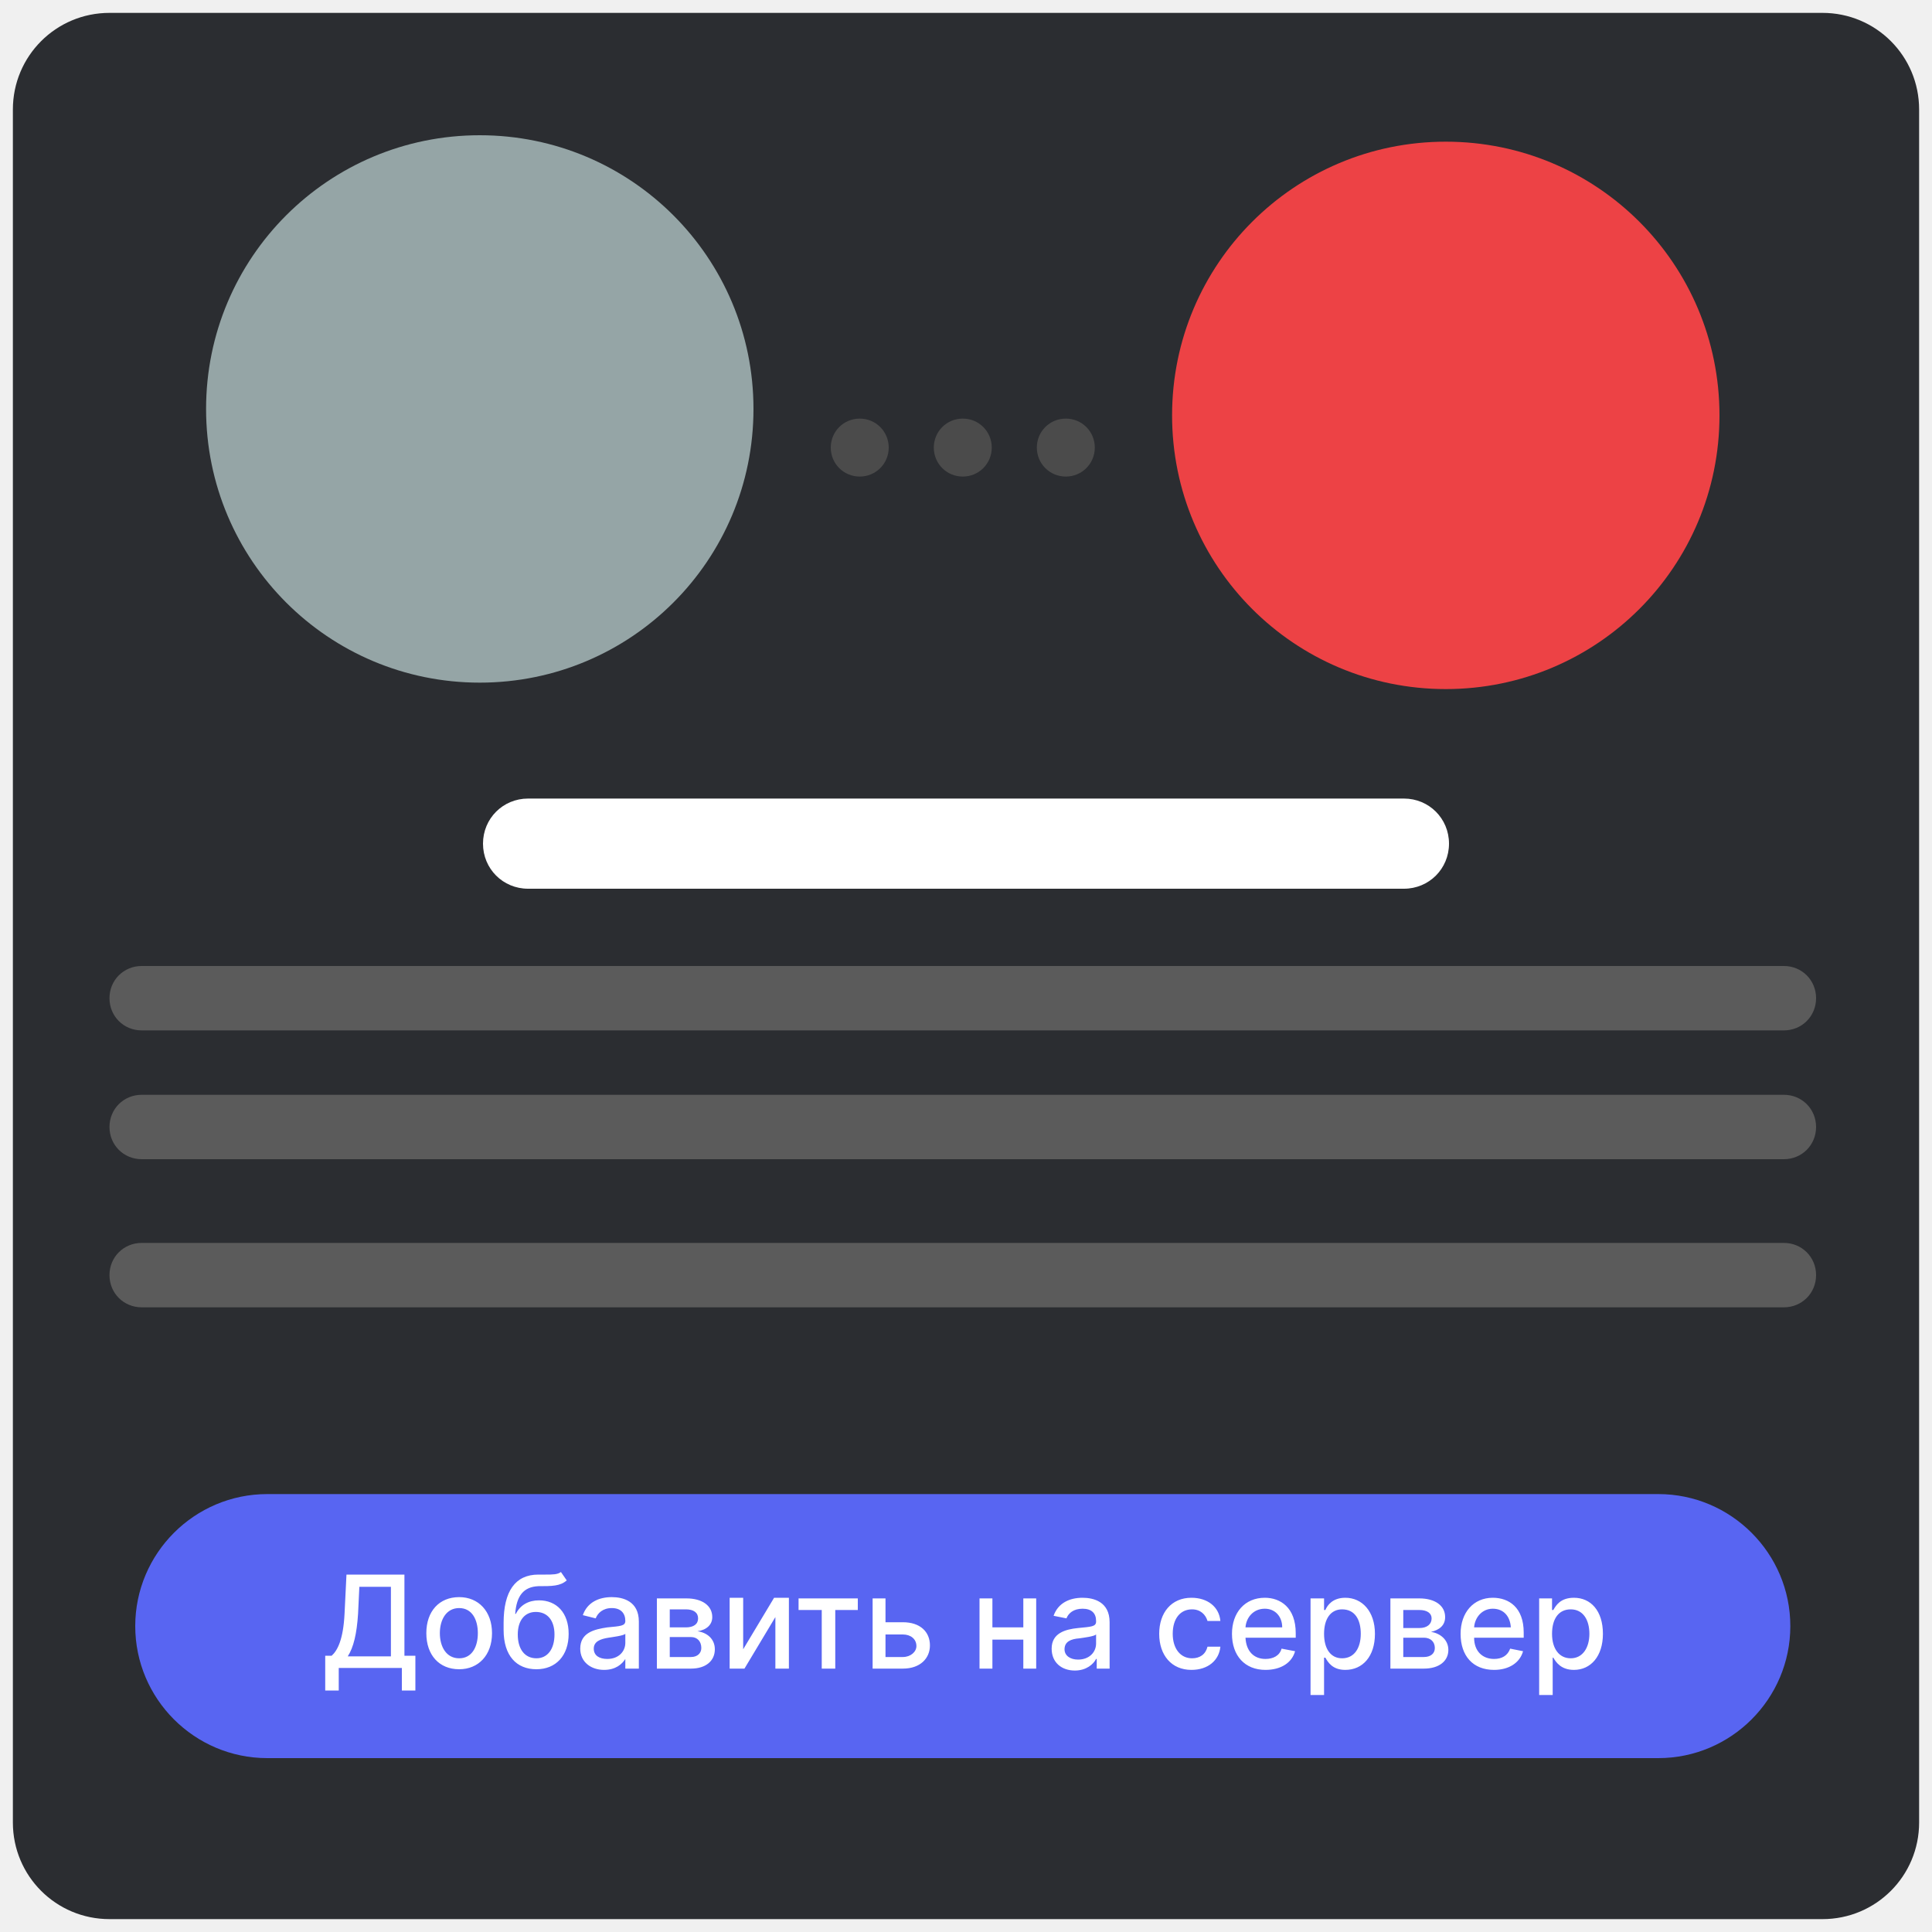
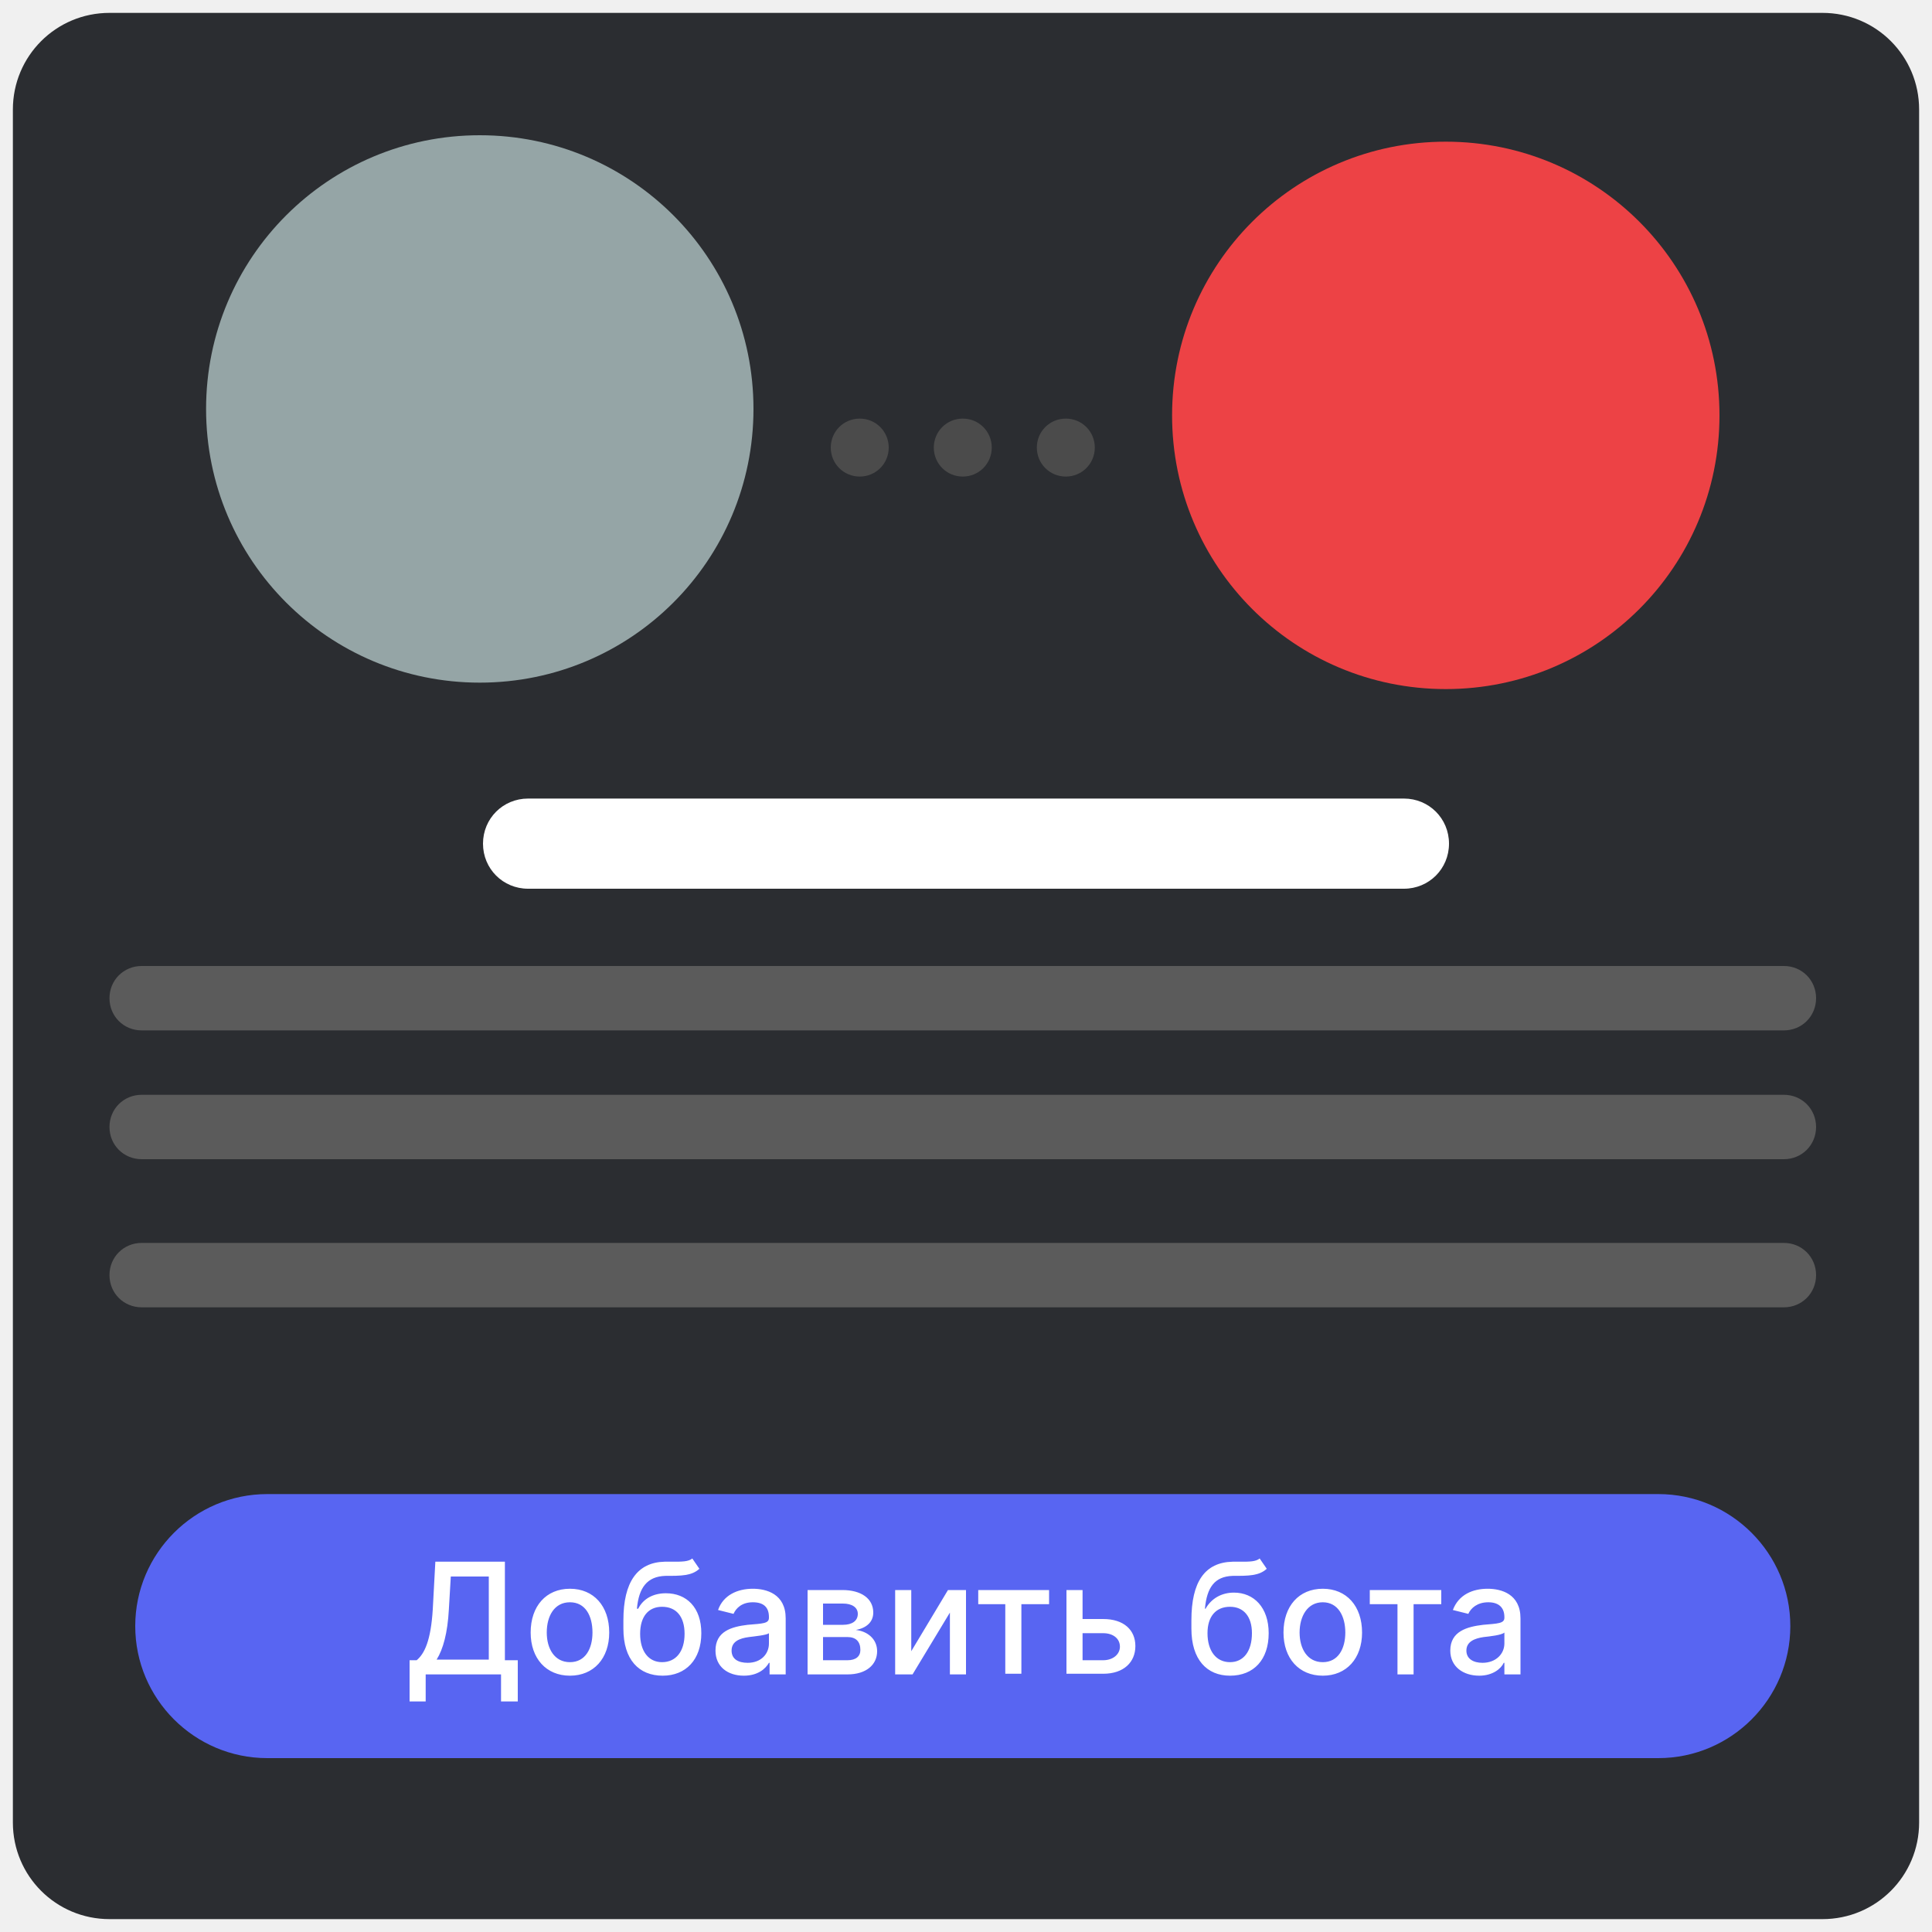
<svg xmlns="http://www.w3.org/2000/svg" version="1.2" viewBox="0 0 300 300" width="300" height="300">
  <style>
		.s0 { fill: #2b2d31 } 
		.s1 { fill: #ffffff } 
		.s2 { fill: #95a5a6 } 
		.s3 { fill: #5865f2 } 
		.s4 { fill: #ed4245 } 
		.s5 { fill: #4b4b4b } 
		.s6 { fill: #5b5b5b } 
	</style>
  <path id="форма 2" class="s0" d="m2 17c0-8.3 6.7-15 15-15h266c8.3 0 15 6.7 15 15v266c0 8.3-6.7 15-15 15h-266c-8.3 0-15-6.7-15-15z" />
  <path id="форма 7" class="s1" d="m75 131c0-3.9 3.1-7 7-7h136c3.9 0 7 3.1 7 7 0 3.9-3.1 7-7 7h-136c-3.9 0-7-3.1-7-7z" />
  <path id="форма 3" class="s2" d="m74.5 106c-23.5 0-42.5-19-42.5-42.5 0-23.5 19-42.5 42.5-42.5 23.5 0 42.5 19 42.5 42.5 0 23.5-19 42.5-42.5 42.5z" />
  <path id="форма 8" class="s3" d="m21 252.5c0-11.3 9.2-20.5 20.5-20.5h216c11.3 0 20.5 9.2 20.5 20.5 0 11.3-9.2 20.5-20.5 20.5h-216c-11.3 0-20.5-9.2-20.5-20.5z" />
  <path id="форма 4" class="s4" d="m224.5 107c-23.5 0-42.5-19-42.5-42.5 0-23.5 19-42.5 42.5-42.5 23.5 0 42.5 19 42.5 42.5 0 23.5-19 42.5-42.5 42.5z" />
  <path id="форма 5" class="s5" d="m133.5 74c-2.5 0-4.5-2-4.5-4.5 0-2.5 2-4.5 4.5-4.5 2.5 0 4.5 2 4.5 4.5 0 2.5-2 4.5-4.5 4.5zm32 0c-2.5 0-4.5-2-4.5-4.5 0-2.5 2-4.5 4.5-4.5 2.5 0 4.5 2 4.5 4.5 0 2.5-2 4.5-4.5 4.5zm-16 0c-2.5 0-4.5-2-4.5-4.5 0-2.5 2-4.5 4.5-4.5 2.5 0 4.5 2 4.5 4.5 0 2.5-2 4.5-4.5 4.5z" />
  <path id="форма 6" class="s6" d="m17 155c0-2.8 2.2-5 5-5h255c2.8 0 5 2.2 5 5 0 2.8-2.2 5-5 5h-255c-2.8 0-5-2.2-5-5zm0 20c0-2.8 2.2-5 5-5h255c2.8 0 5 2.2 5 5 0 2.8-2.2 5-5 5h-255c-2.8 0-5-2.2-5-5zm0 23c0-2.8 2.2-5 5-5h255c2.8 0 5 2.2 5 5 0 2.8-2.2 5-5 5h-255c-2.8 0-5-2.2-5-5z" />
-   <path id="Добавить на сервер" class="s1" aria-label="Добавить на сервер" d="m50.5 262.5h2.1v-3.5h9.8v3.5h2.1v-5.4h-1.7v-12.6h-9l-0.3 6.1c-0.2 4-1.1 5.7-2 6.5h-1zm3.5-5.3c0.9-1.4 1.4-3.5 1.6-6.6l0.2-4.2h4.9v10.8zm17.3 2c3 0 5.1-2.2 5.1-5.6 0-3.4-2.1-5.6-5.1-5.6-3.1 0-5.1 2.2-5.1 5.6 0 3.4 2 5.6 5.1 5.6zm0-1.7c-2 0-3-1.8-3-3.9 0-2.1 1-3.9 3-3.9 2 0 2.9 1.8 2.9 3.9 0 2.1-0.9 3.9-2.9 3.9zm15.8-13.4c-0.5 0.4-1.3 0.4-2.4 0.4-0.4 0-0.7 0-1.1 0-3.6 0-5.4 2.6-5.4 7.5v1.1c0 4 2 6.1 5.1 6.1 3 0 5-2.1 5-5.5 0-3.3-1.9-5.2-4.6-5.2-1.6 0-2.9 0.7-3.6 2.1h-0.1c0.2-2.8 1.3-4.2 3.6-4.3 2.1 0 3.4 0 4.4-0.9zm-3.8 13.4c-1.8 0-2.9-1.4-2.9-3.7 0-2.2 1.1-3.5 2.8-3.5 1.8 0 2.9 1.3 2.9 3.5 0 2.3-1.1 3.7-2.8 3.7zm10.5 1.8c1.8 0 2.8-0.9 3.3-1.7v1.5h2.1v-7.3c0-3.2-2.5-3.8-4.2-3.8-2 0-3.8 0.8-4.5 2.8l2 0.5c0.3-0.8 1.1-1.6 2.5-1.6 1.4 0 2.1 0.8 2.1 2 0 0.8-0.8 0.8-2.8 1-2 0.3-4.2 0.8-4.2 3.3 0 2.1 1.7 3.3 3.7 3.3zm0.5-1.7c-1.2 0-2.1-0.5-2.1-1.6 0-1.1 1-1.5 2.3-1.7 0.6-0.1 2.3-0.3 2.6-0.6v1.4c0 1.3-1 2.5-2.8 2.5zm7.7 1.5h5.3c2.3 0 3.7-1.2 3.7-3 0-1.6-1.2-2.6-2.7-2.8 1.4-0.2 2.3-1 2.3-2.2 0-1.8-1.6-2.9-4-2.9h-4.6zm2-1.8v-3.1h3.3c1 0 1.6 0.7 1.6 1.7 0 0.8-0.6 1.4-1.6 1.4zm0-4.6v-2.8h2.5c1.2 0 1.9 0.5 1.9 1.4 0 0.9-0.7 1.4-1.9 1.4zm11.4 3.4v-8h-2.1v11h2.3l4.8-8v8h2.1v-11h-2.3zm8.6-6.1h3.6v9.1h2.1v-9.1h3.5v-1.8h-9.2zm13.5 1.9v-3.7h-2v10.9h4.7c2.7 0 4.2-1.6 4.2-3.6 0-2.1-1.5-3.6-4.2-3.6zm0 1.9h2.7c1.2 0 2.1 0.7 2.1 1.8 0 0.9-0.9 1.7-2.1 1.7h-2.7zm16.6-5.6h-2v10.9h2v-4.5h4.8v4.5h2v-10.9h-2v4.5h-4.8zm12.8 11.2c1.8 0 2.9-1 3.3-1.8h0.1v1.5h2v-7.2c0-3.2-2.5-3.8-4.2-3.8-2 0-3.8 0.8-4.5 2.8l2 0.4c0.3-0.8 1.1-1.5 2.5-1.5 1.4 0 2.1 0.7 2.1 1.9v0.1c0 0.8-0.8 0.8-2.8 1-2 0.2-4.1 0.8-4.1 3.2 0 2.2 1.6 3.4 3.6 3.4zm0.5-1.7c-1.2 0-2.1-0.6-2.1-1.6 0-1.2 1-1.6 2.3-1.7 0.7-0.1 2.3-0.3 2.6-0.6v1.4c0 1.3-1 2.5-2.8 2.5zm17.6 1.6c2.6 0 4.3-1.5 4.5-3.6h-2c-0.3 1.2-1.2 1.8-2.4 1.8-1.8 0-3-1.5-3-3.8 0-2.4 1.2-3.8 3-3.8 1.3 0 2.1 0.8 2.4 1.8h2c-0.2-2.2-2-3.6-4.5-3.6-3.1 0-5 2.3-5 5.6 0 3.3 1.9 5.6 5 5.6zm11.5 0c2.4 0 4.1-1.1 4.6-2.9l-2.1-0.4c-0.3 1.1-1.3 1.6-2.5 1.6-1.8 0-3-1.2-3.1-3.3h7.8v-0.7c0-4-2.4-5.5-4.8-5.5-3.1 0-5.1 2.3-5.1 5.6 0 3.4 2 5.6 5.2 5.6zm-3.1-6.6c0.1-1.5 1.2-2.9 3-2.9 1.6 0 2.7 1.2 2.7 2.9zm10.1 10.5h2.1v-5.8h0.2c0.4 0.7 1.1 1.9 3.1 1.9 2.7 0 4.6-2.1 4.6-5.6 0-3.5-2-5.6-4.6-5.6-2 0-2.8 1.2-3.1 1.9h-0.2v-1.8h-2.1zm2.1-9.5c0-2.3 1-3.8 2.8-3.8 2 0 2.9 1.6 2.9 3.8 0 2.2-1 3.8-2.9 3.8-1.8 0-2.8-1.5-2.8-3.8zm10.3 5.4h5.2c2.4 0 3.8-1.2 3.8-2.9 0-1.6-1.3-2.6-2.7-2.8 1.3-0.3 2.2-1 2.2-2.3 0-1.8-1.6-2.9-4-2.9h-4.5zm2-1.8v-3h3.2c1 0 1.7 0.6 1.7 1.6 0 0.9-0.7 1.4-1.7 1.4zm0-4.5v-2.8h2.5c1.2 0 1.9 0.5 1.9 1.3 0 0.9-0.7 1.5-1.9 1.5zm14.1 6.5c2.3 0 4-1.1 4.5-2.9l-2-0.4c-0.4 1.1-1.3 1.6-2.5 1.6-1.8 0-3.1-1.2-3.1-3.3h7.7v-0.8c0-3.9-2.3-5.4-4.8-5.4-3 0-5 2.3-5 5.6 0 3.4 1.9 5.6 5.2 5.6zm-3.1-6.6c0.1-1.5 1.2-2.9 2.9-2.9 1.7 0 2.7 1.2 2.8 2.9zm10.1 10.5h2.1v-5.8h0.1c0.4 0.7 1.2 1.9 3.2 1.9 2.6 0 4.5-2.1 4.5-5.6 0-3.6-1.9-5.6-4.5-5.6-2.1 0-2.8 1.2-3.2 1.9h-0.2v-1.8h-2zm2-9.5c0-2.3 1-3.8 2.9-3.8 1.9 0 2.9 1.6 2.9 3.8 0 2.1-1 3.8-2.9 3.8-1.8 0-2.9-1.5-2.9-3.8z" />
+   <path id="Добавить бота" class="s1" aria-label="Добавить бота" d="m63.6 264.2h2.5v-4.2h11.7v4.2h2.6v-6.4h-2v-15.3h-10.8l-0.4 7.4c-0.3 4.9-1.3 6.9-2.5 7.9h-1.1zm4.2-6.5c1-1.6 1.7-4.1 1.9-7.8l0.3-5.1h5.9v12.9zm20.7 2.5c3.7 0 6.1-2.7 6.1-6.7 0-4.1-2.4-6.8-6.1-6.8-3.7 0-6.1 2.7-6.1 6.8 0 4 2.4 6.7 6.1 6.7zm0-2.1c-2.4 0-3.6-2.1-3.6-4.6 0-2.6 1.2-4.7 3.6-4.7 2.4 0 3.5 2.1 3.5 4.7 0 2.5-1.1 4.6-3.5 4.6zm19-16.1c-0.6 0.5-1.6 0.5-3 0.5-0.4 0-0.8 0-1.3 0-4.2 0.1-6.4 3.1-6.4 9.1v1.3c0 4.8 2.4 7.3 6.1 7.3 3.6 0 6-2.5 6-6.6 0-4-2.3-6.2-5.5-6.2-1.9 0-3.5 0.8-4.3 2.4h-0.2c0.3-3.3 1.6-5 4.4-5.1 2.5 0 4.1 0 5.3-1.1zm-4.7 16.1c-2.1 0-3.4-1.7-3.4-4.4 0-2.7 1.3-4.2 3.4-4.2 2.2 0 3.5 1.5 3.5 4.2 0 2.7-1.3 4.4-3.5 4.4zm12.7 2.1c2.2 0 3.4-1.1 3.9-2h0.1v1.8h2.5v-8.7c0-3.8-3-4.6-5.1-4.6-2.4 0-4.6 1-5.4 3.3l2.4 0.6c0.4-0.9 1.3-1.8 3-1.8 1.7 0 2.5 0.8 2.5 2.3v0.1c0 0.9-0.9 0.9-3.3 1.1-2.5 0.3-5 1-5 4 0 2.5 1.9 3.9 4.4 3.9zm0.6-2c-1.5 0-2.5-0.6-2.5-1.9 0-1.4 1.2-1.9 2.7-2.1 0.8-0.1 2.8-0.3 3.1-0.6v1.6c0 1.6-1.2 3-3.3 3zm9.3 1.8h6.2c2.9 0 4.6-1.5 4.6-3.6 0-1.9-1.5-3.1-3.3-3.3 1.6-0.3 2.7-1.2 2.7-2.7 0-2.2-1.9-3.5-4.8-3.5h-5.4zm2.4-2.2v-3.6h3.8c1.3 0 2 0.7 2 2 0 1-0.7 1.6-2 1.6zm0-5.5v-3.3h3.1c1.4 0 2.3 0.6 2.3 1.6 0 1.1-0.9 1.7-2.3 1.7zm13.7 4.1v-9.5h-2.5v13.1h2.7l5.8-9.6v9.6h2.5v-13.1h-2.8zm10.4-7.3h4.2v10.8h2.5v-10.8h4.3v-2.2h-11zm16.2 2.3v-4.5h-2.5v13h5.7c3.2 0 5-1.8 5-4.3 0-2.5-1.8-4.2-5-4.2zm0 2.2h3.2c1.5 0 2.6 0.8 2.6 2.1 0 1.2-1.1 2.1-2.6 2.1h-3.2zm27.5-11.6c-0.6 0.5-1.6 0.5-2.9 0.5-0.4 0-0.9 0-1.3 0-4.3 0.1-6.4 3.1-6.4 9.1v1.3c0 4.8 2.4 7.3 6 7.3 3.7 0 6-2.5 6-6.6 0-4-2.3-6.3-5.4-6.3-1.9 0-3.5 0.9-4.4 2.5h-0.1c0.3-3.3 1.5-5 4.3-5.1 2.5 0 4.1 0 5.3-1.1zm-4.6 16.1c-2.2 0-3.5-1.8-3.5-4.5 0-2.6 1.3-4.1 3.5-4.1 2.1 0 3.4 1.5 3.4 4.1 0 2.8-1.3 4.5-3.4 4.5zm14.4 2.1c3.7 0 6.1-2.7 6.1-6.7 0-4.1-2.4-6.8-6.1-6.8-3.7 0-6.1 2.7-6.1 6.8 0 4 2.4 6.7 6.1 6.7zm0-2.1c-2.4 0-3.6-2.1-3.6-4.6 0-2.5 1.2-4.7 3.6-4.7 2.4 0 3.5 2.2 3.5 4.7 0 2.5-1.1 4.6-3.5 4.6zm7.3-9h4.3v10.9h2.5v-10.9h4.3v-2.2h-11.1zm17 11.1c2.1 0 3.4-1.1 3.8-2h0.1v1.8h2.5v-8.7c0-3.8-3-4.6-5.1-4.6-2.3 0-4.5 0.9-5.4 3.3l2.4 0.6c0.4-0.9 1.4-1.8 3.1-1.8 1.6 0 2.5 0.8 2.5 2.3v0.1c0 0.9-1 0.9-3.3 1.1-2.5 0.3-5.1 1-5.1 4 0 2.5 2 3.9 4.5 3.9zm0.5-2c-1.4 0-2.5-0.6-2.5-1.9 0-1.4 1.3-1.9 2.7-2.1 0.9-0.1 2.8-0.3 3.2-0.7v1.7c0 1.6-1.3 3-3.4 3z" />
</svg>
